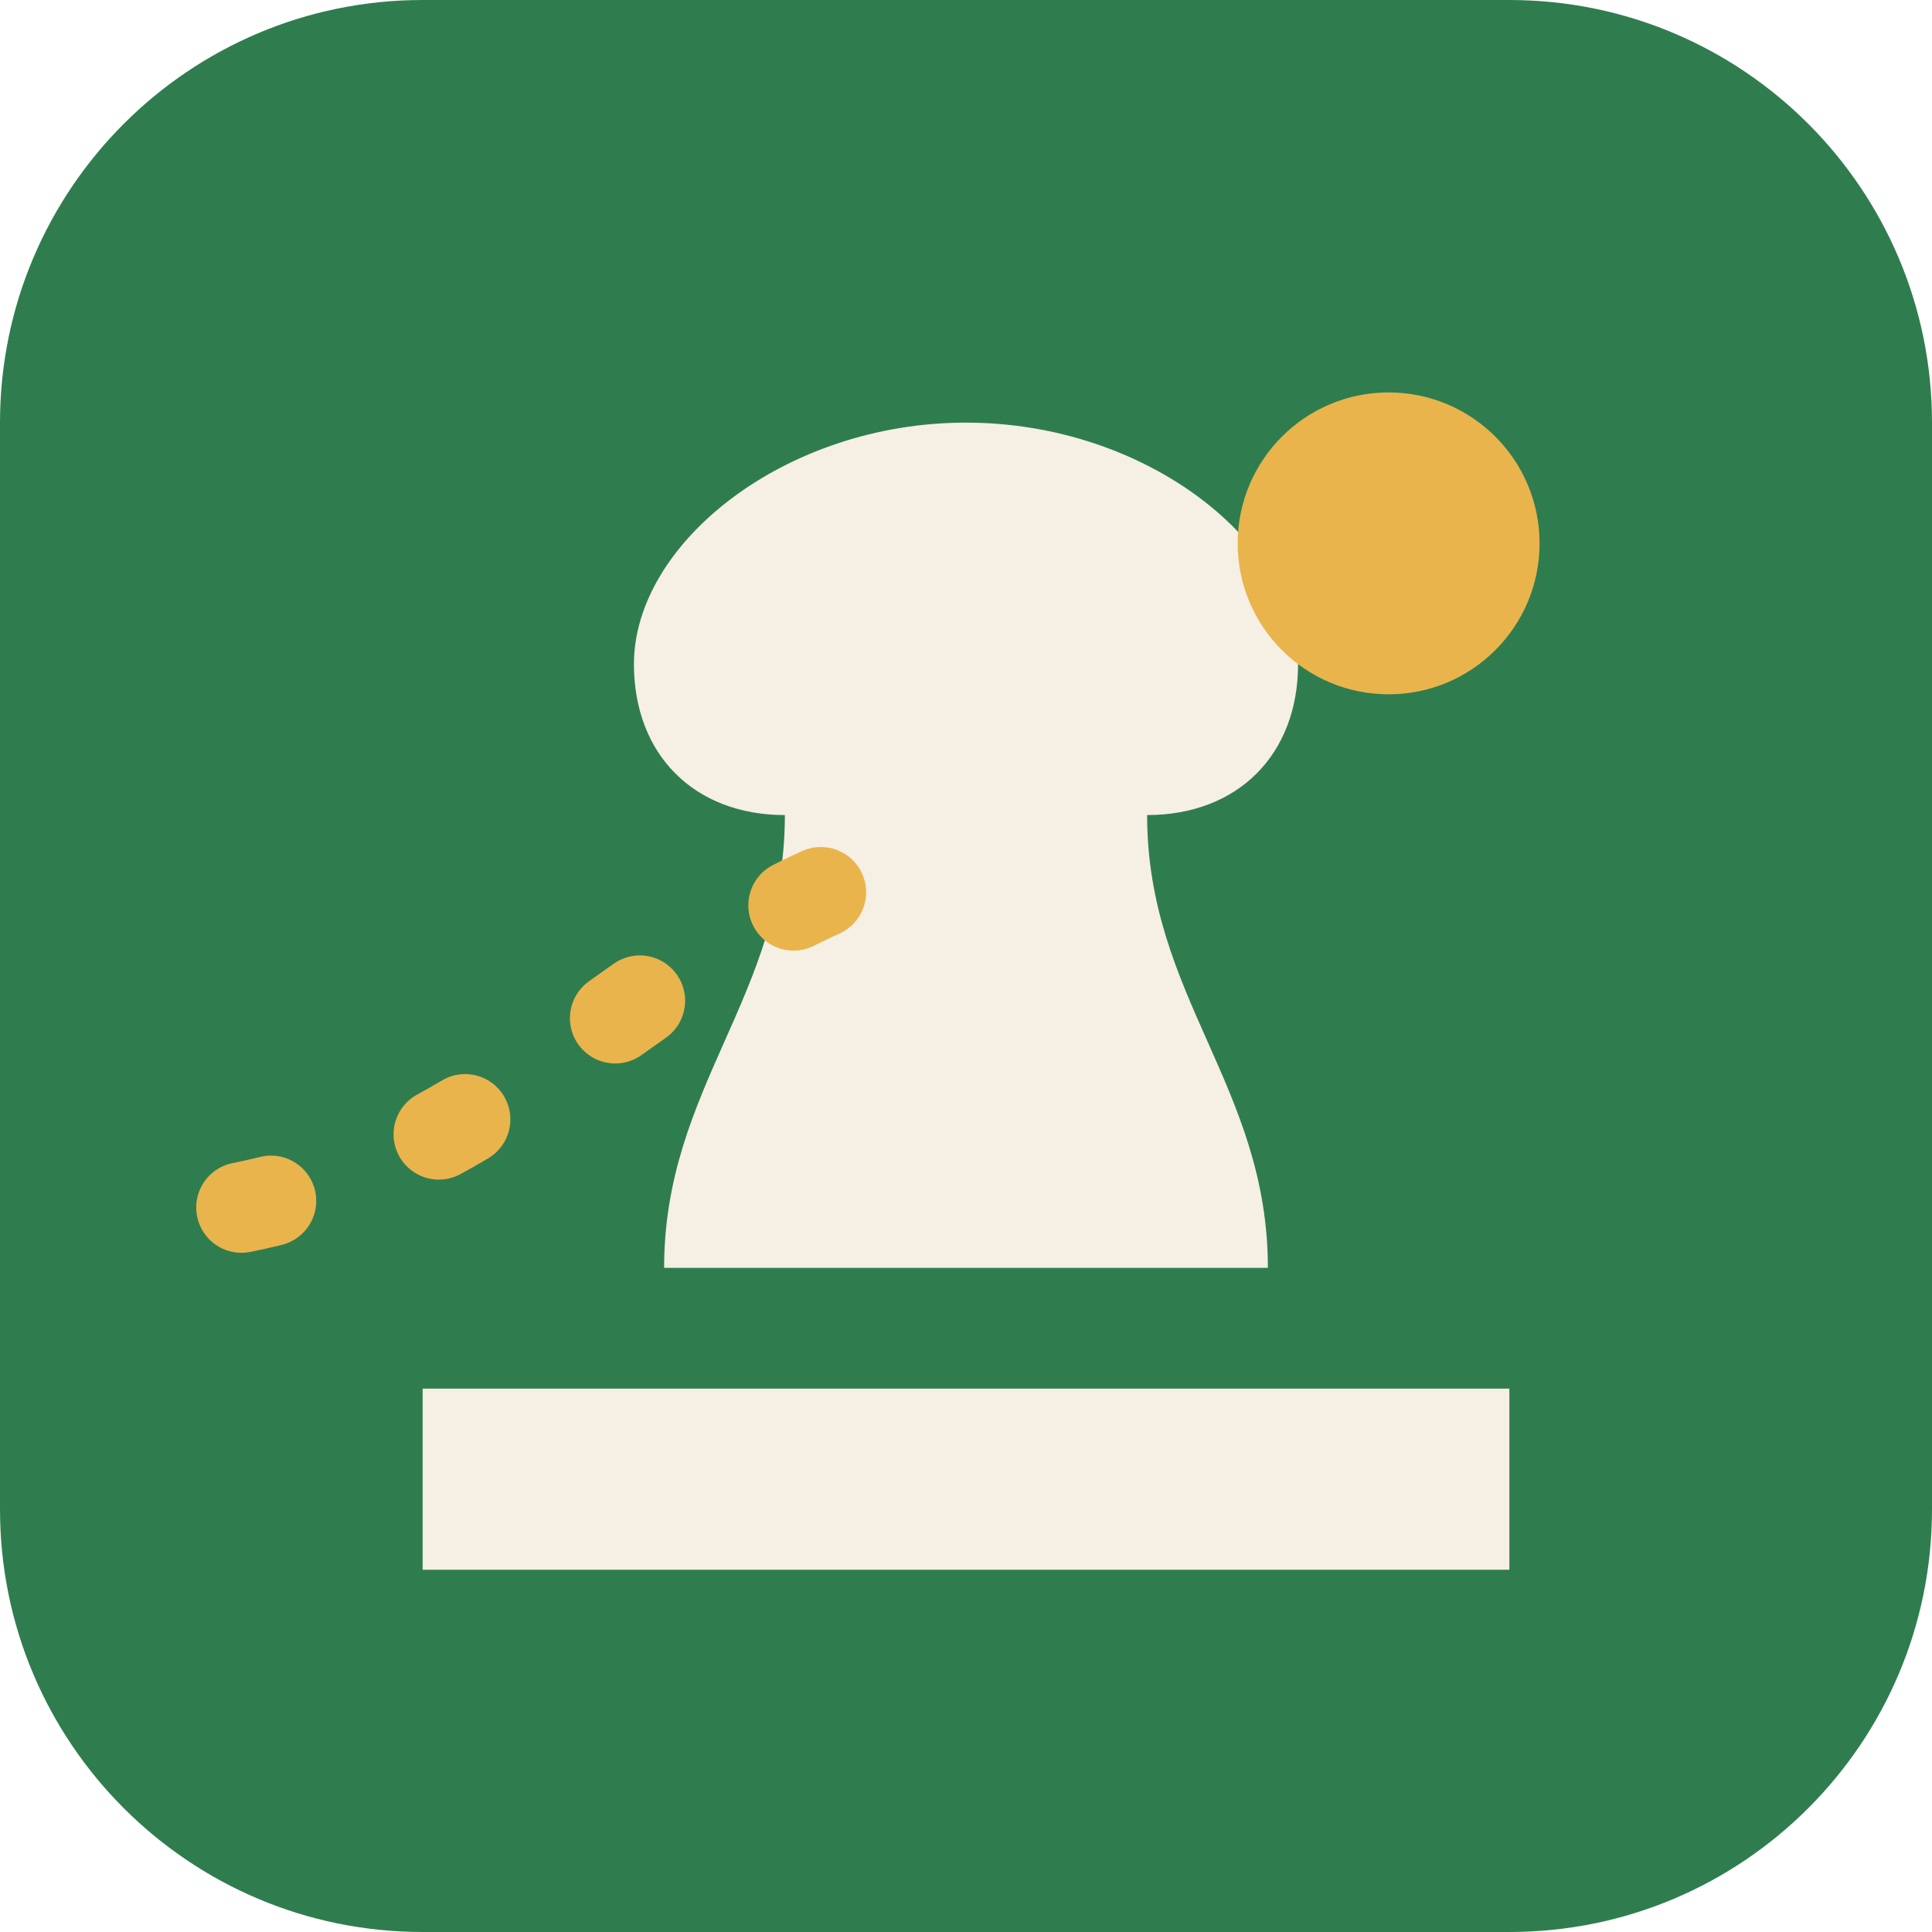
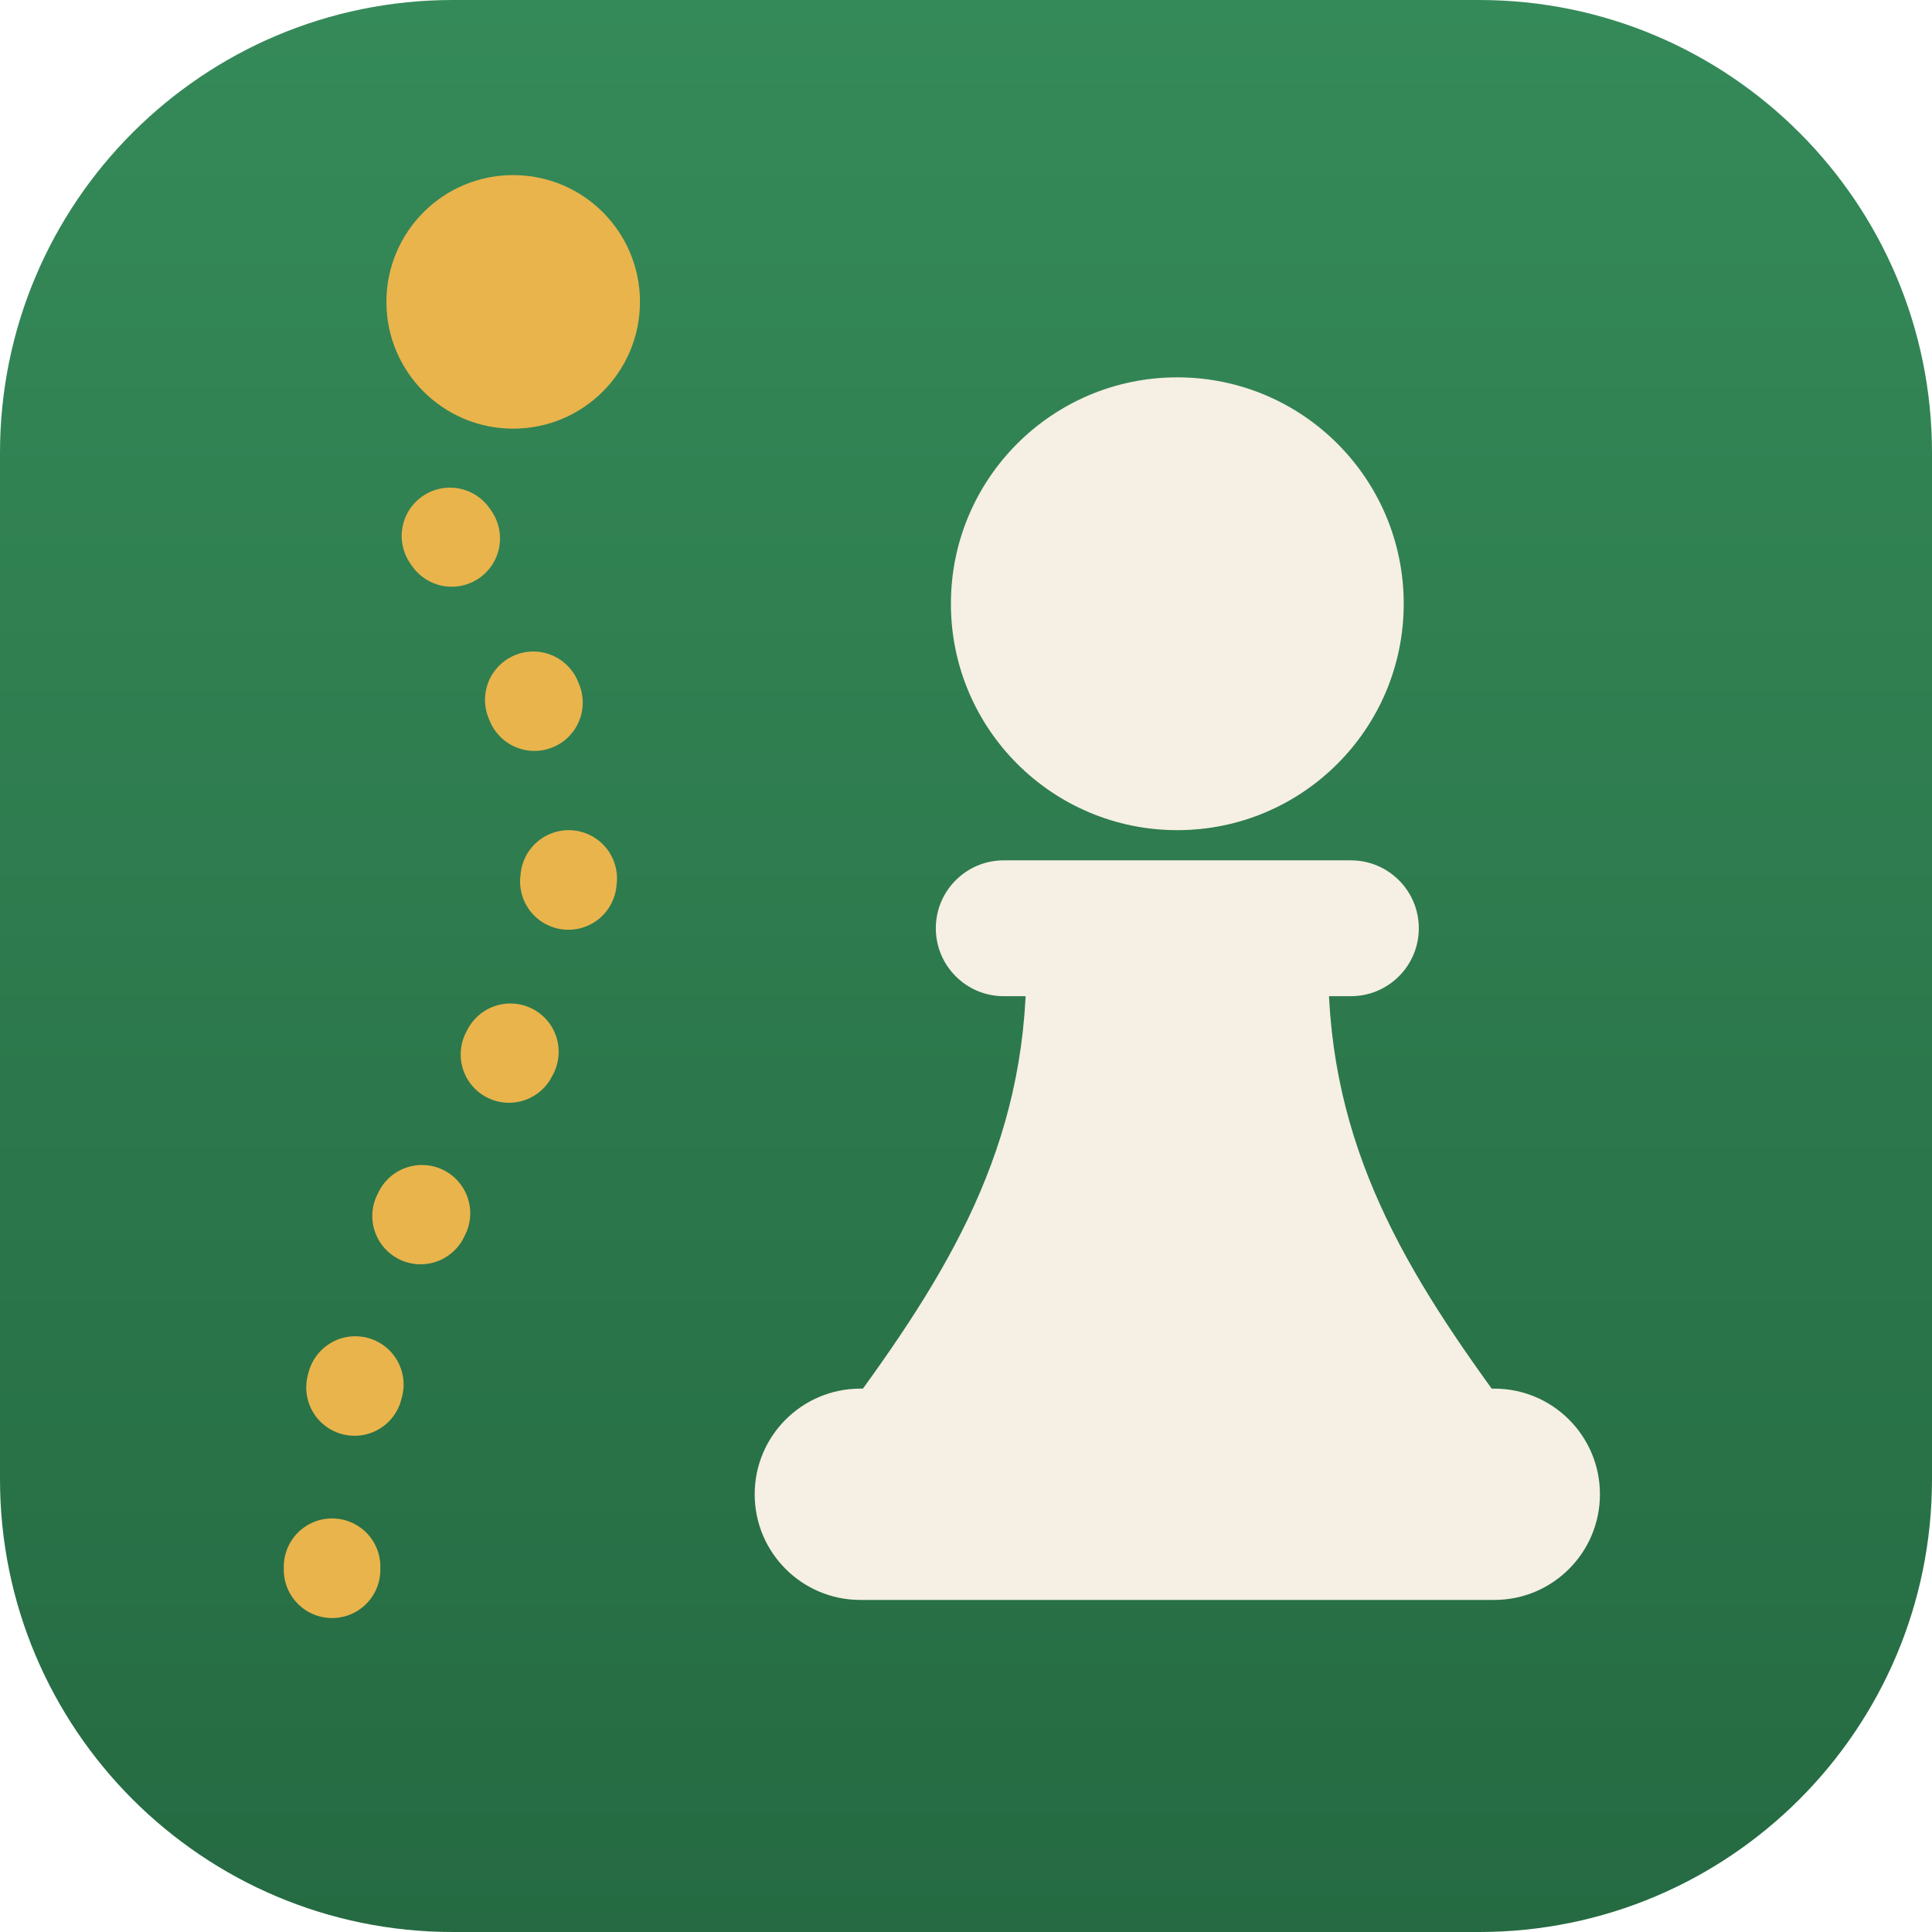
<svg xmlns="http://www.w3.org/2000/svg" viewBox="0 0 64 64">
-   <rect width="64" height="64" rx="14" fill="#2f7d4f" />
-   <path d="M14 46h36v6H14z" fill="#f6efe3" />
-   <path d="M22 42c0-6 4-9 4-15-3 0-5-2-5-5 0-4 5-8 11-8s11 4 11 8c0 3-2 5-5 5 0 6 4 9 4 15z" fill="#f6efe3" />
-   <circle cx="46" cy="18" r="5" fill="#e9b44c" />
-   <path d="M8 40c10-2 14-10 24-12" stroke="#e9b44c" stroke-width="3" fill="none" stroke-linecap="round" stroke-dasharray="1 6" />
+   <defs>
+     <linearGradient id="bg" x1="0" y1="0" x2="0" y2="1">
+       <stop offset="0" stop-color="#358a59" />
+       <stop offset="1" stop-color="#256a42" />
+     </linearGradient>
+   </defs>
+   <rect width="64" height="64" rx="15" fill="url(#bg)" />
+   <path d="M11 52 C 11 38, 22 34, 18 24 S 13 18, 16 16.5" fill="none" stroke="#e9b44c" stroke-width="3.2" stroke-linecap="round" stroke-dasharray="0.1 6" />
+   <circle cx="17" cy="10" r="4.2" fill="#e9b44c" />
+   <g fill="#f6efe3">
+     <circle cx="39" cy="20" r="7.5" />
+     <rect x="31" y="28.5" width="16" height="4.5" rx="2.25" />
+     <path d="M34 32h10c0 6 2.6 10.2 6 14.8H28c3.4-4.6 6-8.8 6-14.8z" />
+     <rect x="25" y="46" width="28" height="7" rx="3.5" />
+   </g>
</svg>
